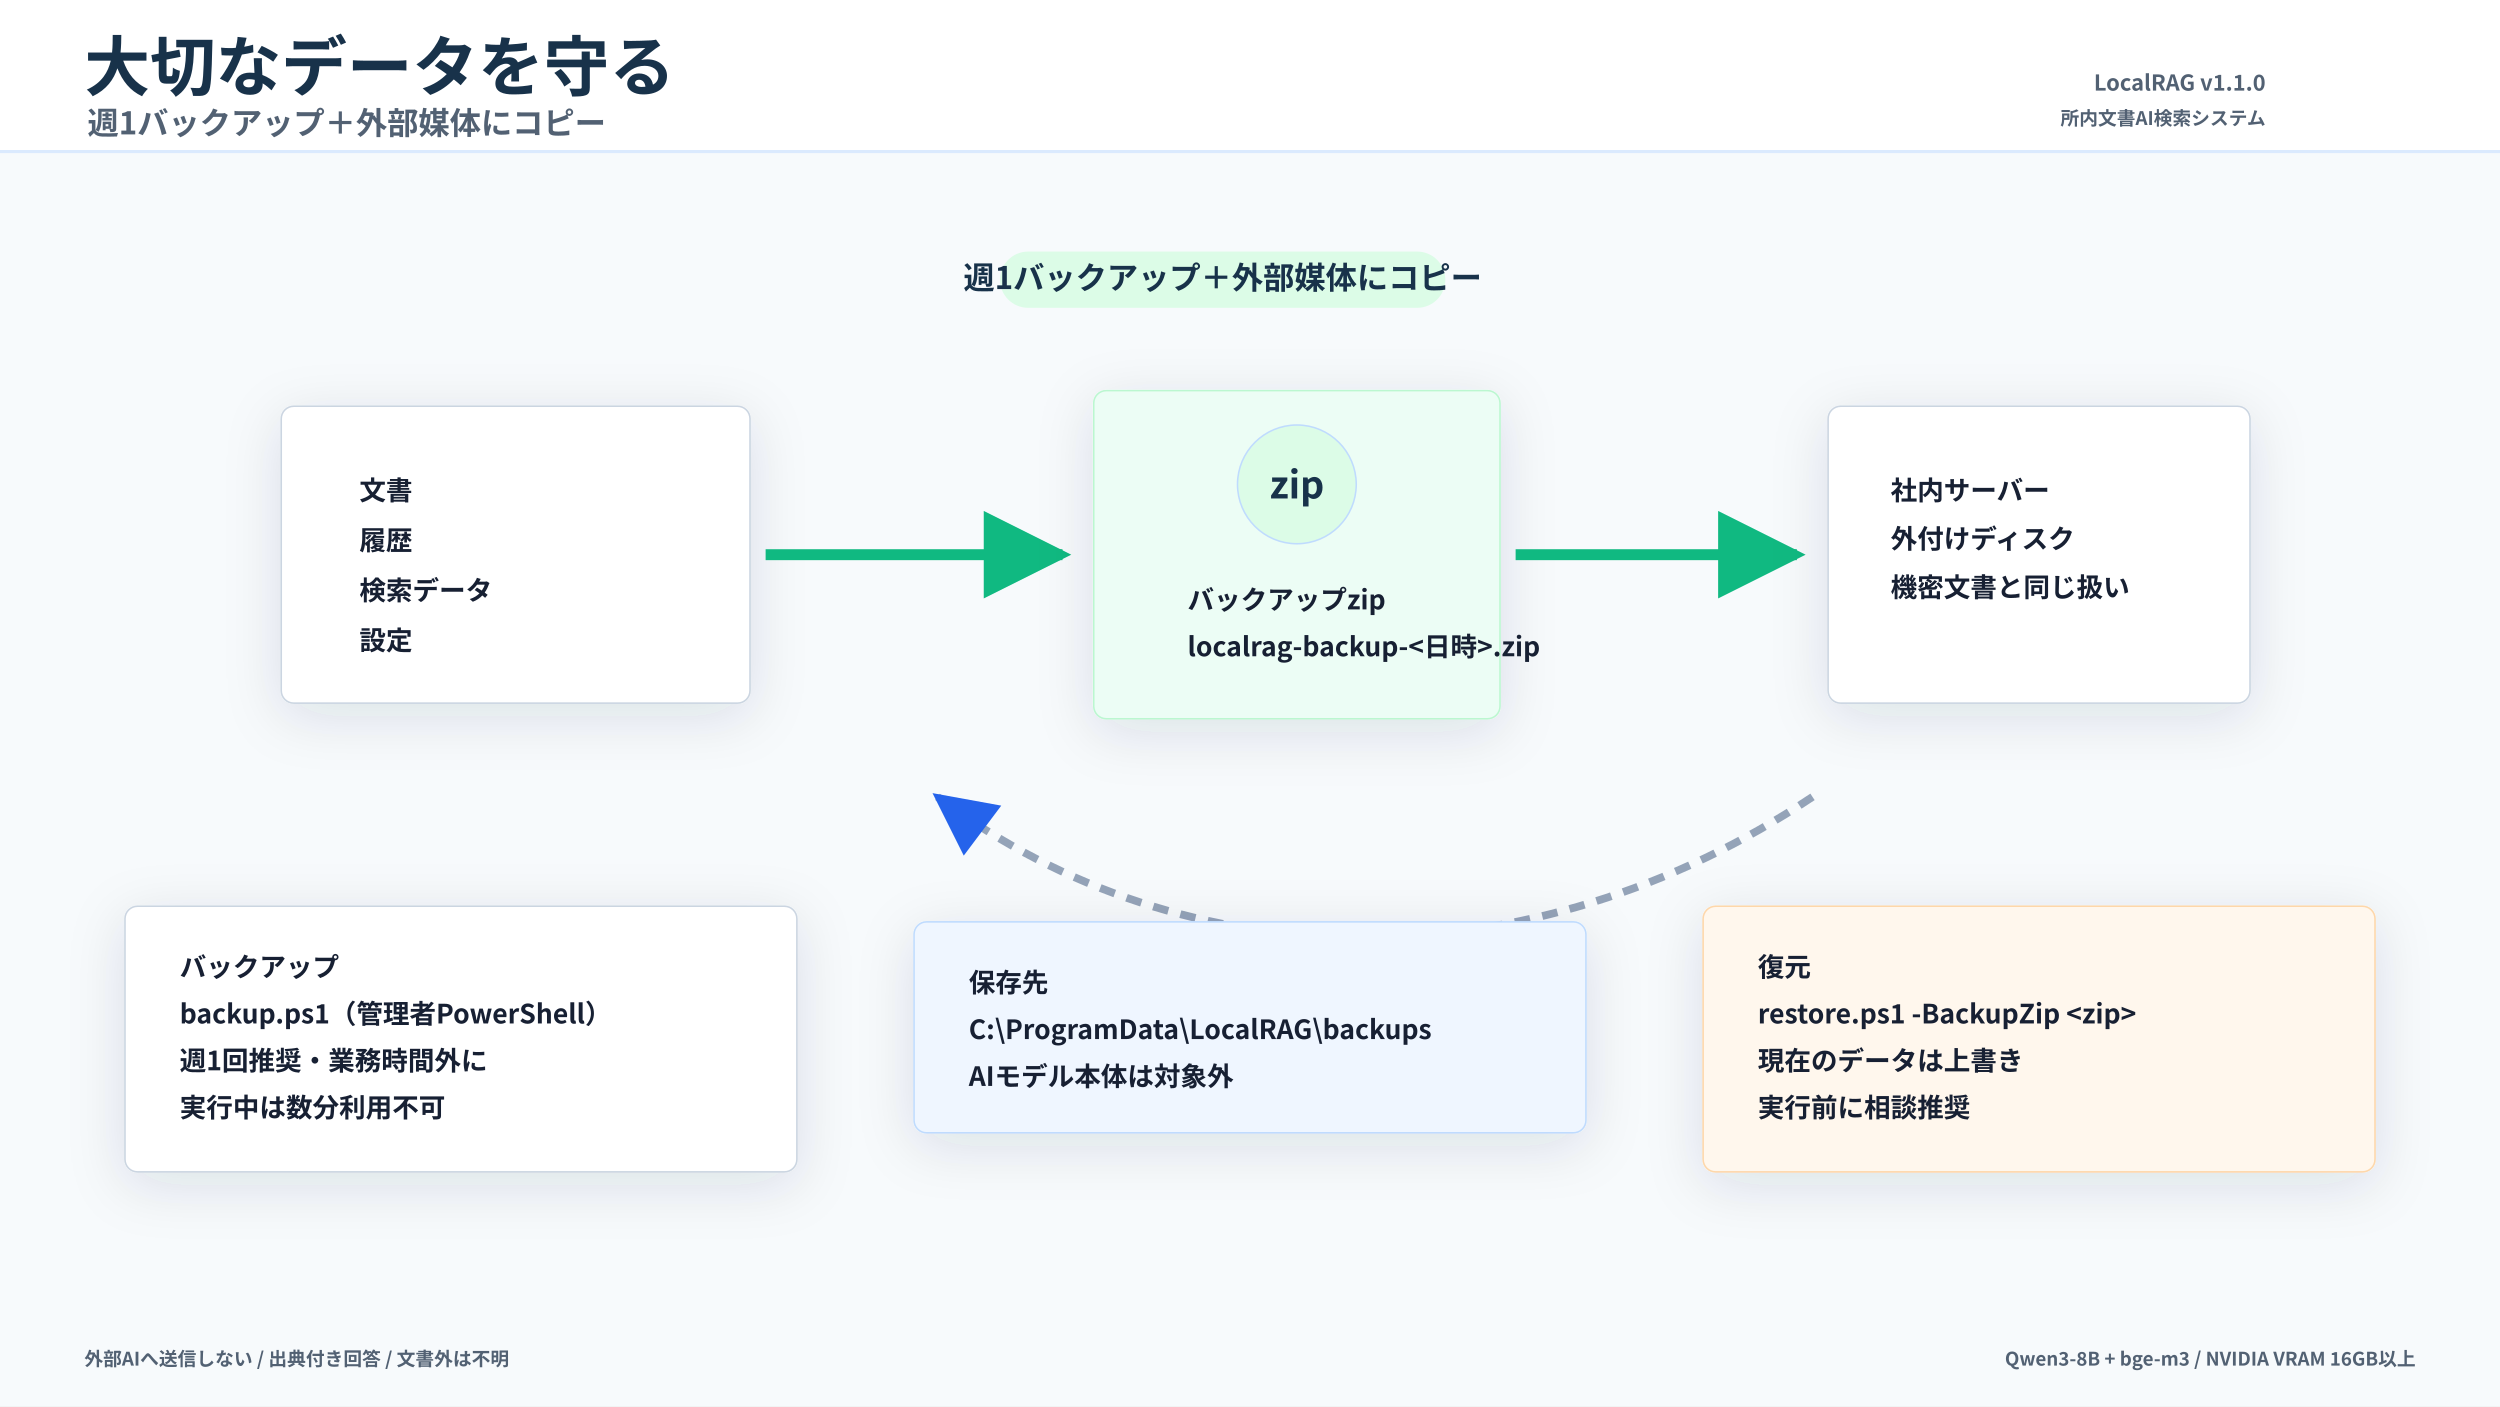
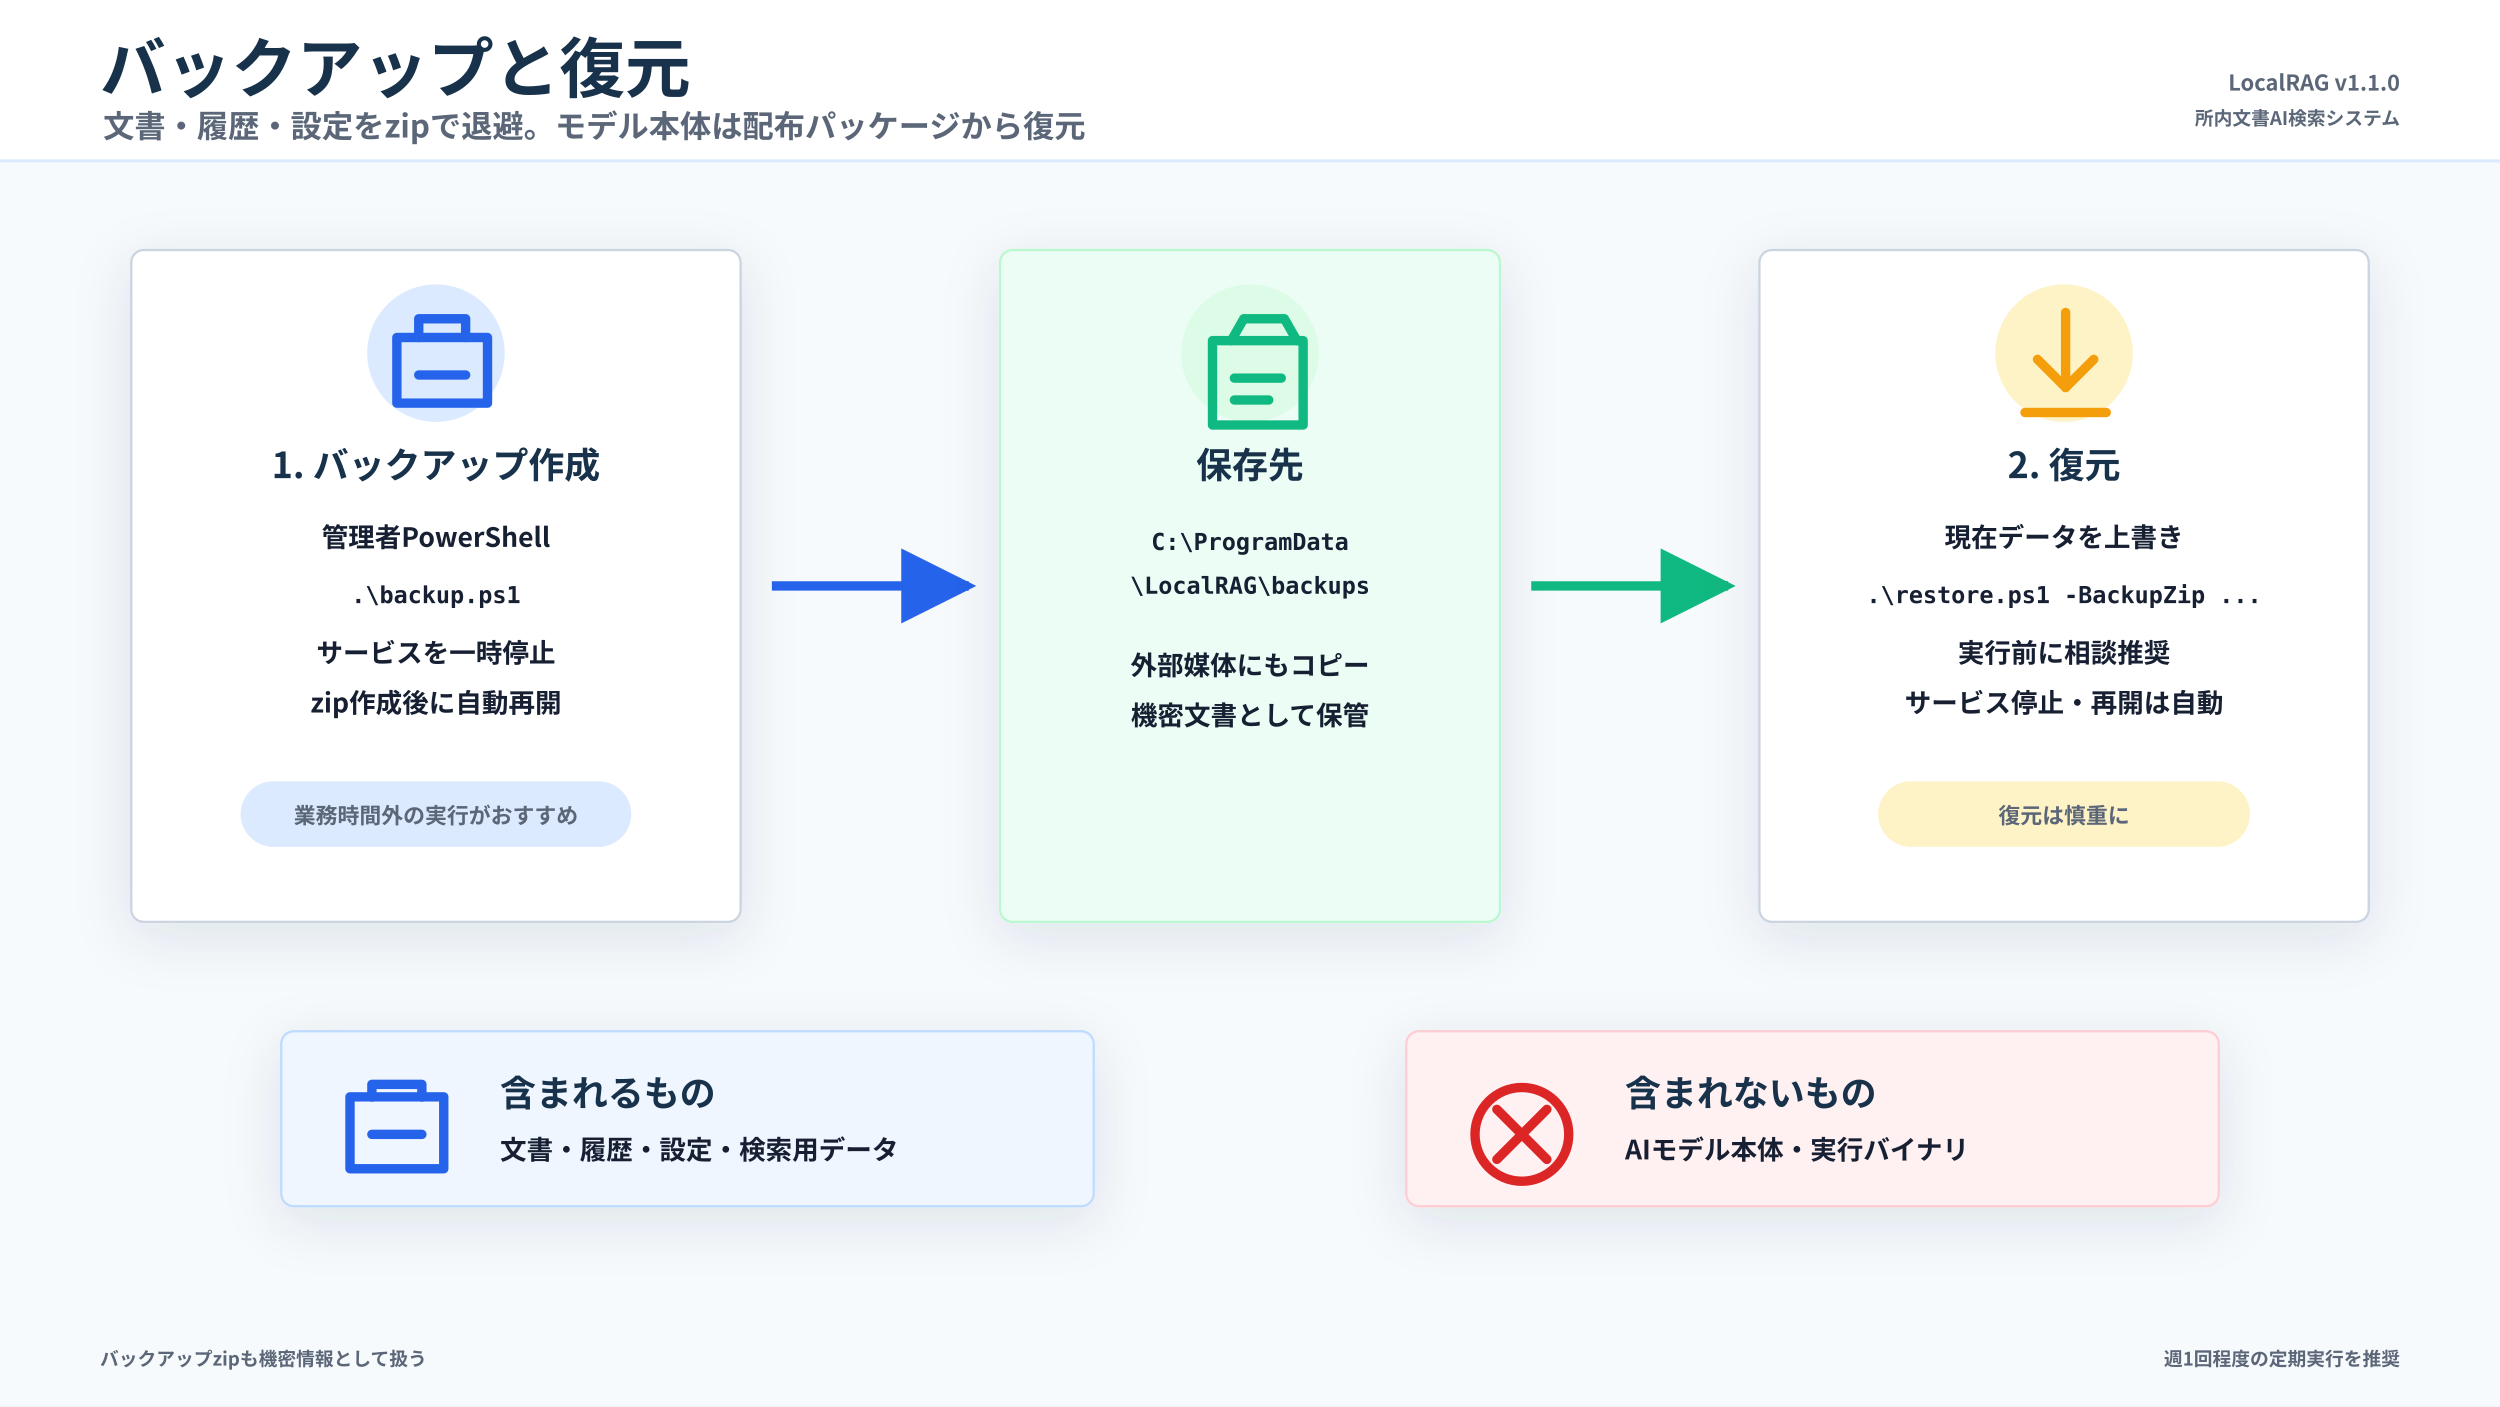
- <svg xmlns="http://www.w3.org/2000/svg" width="1600" height="900" viewBox="0 0 1600 900" role="img" aria-label="大切なデータを守る">
+ <svg xmlns="http://www.w3.org/2000/svg" width="1600" height="900" viewBox="0 0 1600 900" role="img" aria-label="バックアップと復元">
  <defs>
    <style>
      .jp { font-family: 'Yu Gothic UI','Yu Gothic','Meiryo','Noto Sans CJK JP',sans-serif; }
      .mono { font-family: 'Cascadia Mono','Consolas','Yu Gothic UI',monospace; }
-       .title { font-size:42px;font-weight:800;fill:#18324a; }
-       .subtitle { font-size:20px;font-weight:650;fill:#526173; }
-       .h2 { font-size:24px;font-weight:800;fill:#18324a; }
-       .h3 { font-size:20px;font-weight:800;fill:#18324a; }
+       .title { font-size:42px;font-weight:800;fill:#17324a; }
+       .subtitle { font-size:20px;font-weight:650;fill:#5b6778; }
+       .h2 { font-size:23px;font-weight:800;fill:#17324a; }
+       .h3 { font-size:20px;font-weight:800;fill:#17324a; }
      .body { font-size:17px;font-weight:650;fill:#172033; }
-       .small { font-size:14px;font-weight:650;fill:#526173; }
-       .tiny { font-size:12px;font-weight:650;fill:#526173; }
-       .monoText { font-size:16px;font-weight:700;fill:#172033; }
+       .small { font-size:14px;font-weight:650;fill:#5b6778; }
+       .tiny { font-size:12px;font-weight:650;fill:#5b6778; }
+       .monoText { font-size:15px;font-weight:700;fill:#172033; }
      .white { fill:#fff; }
-       .shadow { filter: drop-shadow(0 8px 18px rgba(24,50,74,.12)); }
+       .card { fill:#fff;stroke:#cbd5e1;stroke-width:1.5;rx:8; }
+       .softBlue { fill:#eff6ff;stroke:#bfdbfe;stroke-width:1.5;rx:8; }
+       .softGreen { fill:#ecfdf5;stroke:#bbf7d0;stroke-width:1.5;rx:8; }
+       .softAmber { fill:#fffbeb;stroke:#fde68a;stroke-width:1.5;rx:8; }
+       .softRed { fill:#fff1f2;stroke:#fecdd3;stroke-width:1.5;rx:8; }
+       .shadow { filter: drop-shadow(0 9px 18px rgba(23,50,74,.11)); }
+       .icon { fill:none;stroke:#2563eb;stroke-width:6;stroke-linecap:round;stroke-linejoin:round; }
+       .iconG { fill:none;stroke:#10b981;stroke-width:6;stroke-linecap:round;stroke-linejoin:round; }
+       .iconA { fill:none;stroke:#f59e0b;stroke-width:6;stroke-linecap:round;stroke-linejoin:round; }
+       .iconR { fill:none;stroke:#dc2626;stroke-width:6;stroke-linecap:round;stroke-linejoin:round; }
+       .chipBlue { fill:#dbeafe; }
+       .chipGreen { fill:#dcfce7; }
+       .chipAmber { fill:#fef3c7; }
+       .chipRed { fill:#fee2e2; }
    </style>
    <marker id="arrow" viewBox="0 0 10 10" refX="9" refY="5" markerWidth="8" markerHeight="8" orient="auto">
      <path d="M0 0L10 5L0 10z" fill="#2563eb" />
    </marker>
    <marker id="arrowG" viewBox="0 0 10 10" refX="9" refY="5" markerWidth="8" markerHeight="8" orient="auto">
      <path d="M0 0L10 5L0 10z" fill="#10b981" />
    </marker>
  </defs>
  <rect width="1600" height="900" fill="#f7fafc" />
-   <rect width="1600" height="98" fill="#fff" />
-   <rect y="96" width="1600" height="2" fill="#dbeafe" />
-   <text class="jp title" x="54" y="58">大切なデータを守る</text>
-   <text class="jp subtitle" x="56" y="86">週1バックアップ＋外部媒体にコピー</text>
-   <text class="jp small" x="1450" y="58" text-anchor="end">LocalRAG v1.1.0</text>
-   <text class="jp tiny" x="1450" y="80" text-anchor="end">所内文書AI検索システム</text>
-   <rect class="shadow" x="180" y="260" width="300" height="190" rx="8" fill="#fff" stroke="#cbd5e1" />
-   <text class="jp body" x="230" y="320" text-anchor="start">文書</text>
-   <text class="jp body" x="230" y="352" text-anchor="start">履歴</text>
-   <text class="jp body" x="230" y="384" text-anchor="start">検索データ</text>
-   <text class="jp body" x="230" y="416" text-anchor="start">設定</text>
-   <line x1="490" y1="355" x2="680" y2="355" stroke="#10b981" stroke-width="7" marker-end="url(#arrowG)" />
-   <rect class="shadow" x="700" y="250" width="260" height="210" rx="8" fill="#ecfdf5" stroke="#bbf7d0" />
-   <circle cx="830" cy="310" r="38" fill="#dcfce7" stroke="#bfdbfe" />
-   <text class="jp h2" x="830" y="319" text-anchor="middle">zip</text>
-   <text class="jp body" x="760" y="390" text-anchor="start">バックアップzip</text>
-   <text class="jp body" x="760" y="420" text-anchor="start">localrag-backup-&lt;日時&gt;.zip</text>
-   <line x1="970" y1="355" x2="1150" y2="355" stroke="#10b981" stroke-width="7" marker-end="url(#arrowG)" />
-   <rect class="shadow" x="1170" y="260" width="270" height="190" rx="8" fill="#fff" stroke="#cbd5e1" />
-   <text class="jp body" x="1210" y="320" text-anchor="start">社内サーバー</text>
-   <text class="jp body" x="1210" y="351" text-anchor="start">外付けディスク</text>
-   <text class="jp body" x="1210" y="382" text-anchor="start">機密文書と同じ扱い</text>
-   <path d="M1160 510 C980 630 760 630 600 510" fill="none" stroke="#94a3b8" stroke-width="5" marker-end="url(#arrow)" stroke-dasharray="10 8" />
-   <rect class="shadow" x="80" y="580" width="430" height="170" rx="8" fill="#fff" stroke="#cbd5e1" />
-   <text class="jp body" x="115" y="625" text-anchor="start">バックアップ</text>
-   <text class="jp body" x="115" y="655" text-anchor="start">backup.ps1（管理者PowerShell）</text>
-   <text class="jp body" x="115" y="685" text-anchor="start">週1回推奨・業務時間外に</text>
-   <text class="jp body" x="115" y="715" text-anchor="start">実行中は数分利用不可</text>
-   <rect class="shadow" x="585" y="590" width="430" height="135" rx="8" fill="#eff6ff" stroke="#bfdbfe" />
-   <text class="jp body" x="620" y="635" text-anchor="start">保存先</text>
-   <text class="jp body" x="620" y="665" text-anchor="start">C:\ProgramData\LocalRAG\backups</text>
-   <text class="jp body" x="620" y="695" text-anchor="start">AIモデル本体は対象外</text>
-   <rect class="shadow" x="1090" y="580" width="430" height="170" rx="8" fill="#fff7ed" stroke="#fed7aa" />
-   <text class="jp body" x="1125" y="625" text-anchor="start">復元</text>
-   <text class="jp body" x="1125" y="655" text-anchor="start">restore.ps1 -BackupZip &lt;zip&gt;</text>
-   <text class="jp body" x="1125" y="685" text-anchor="start">現在のデータは上書き</text>
-   <text class="jp body" x="1125" y="715" text-anchor="start">実行前に相談推奨</text>
-   <rect x="640" y="161" width="285" height="36" rx="18" fill="#dcfce7" />
-   <text class="jp h3" x="782.5" y="185" text-anchor="middle" fill="#10b981">週1バックアップ＋外部媒体にコピー</text>
-   <text class="jp tiny" x="54" y="874">外部AIへ送信しない / 出典付き回答 / 文書外は不明</text>
-   <text class="jp tiny" x="1546" y="874" text-anchor="end">Qwen3-8B + bge-m3 / NVIDIA VRAM 16GB以上</text>
+   <rect width="1600" height="104" fill="#fff" />
+   <rect y="102" width="1600" height="2" fill="#dbeafe" />
+   <text class="jp title" x="64" y="59">バックアップと復元</text>
+   <text class="jp subtitle" x="66" y="88">文書・履歴・設定をzipで退避。モデル本体は配布パッケージから復元</text>
+   <text class="jp small" x="1536" y="58" text-anchor="end">LocalRAG v1.1.0</text>
+   <text class="jp tiny" x="1536" y="80" text-anchor="end">所内文書AI検索システム</text>
+   <rect class="shadow card" x="84" y="160" width="390" height="430" />
+   <circle cx="279" cy="226" r="44" class="chipBlue" />
+   <g class="icon" transform="translate(250 198)">
+     <path d="M4 18h58v42H4z" />
+     <path d="M18 18V6h30v12" />
+     <path d="M18 42h30" />
+   </g>
+   <text class="jp h2" x="279" y="306" text-anchor="middle">1. バックアップ作成</text>
+   <text class="jp body" x="279" y="350" text-anchor="middle">管理者PowerShell</text>
+   <text class="mono monoText" x="279" y="386" text-anchor="middle">.\backup.ps1</text>
+   <text class="jp body" x="279" y="424" text-anchor="middle">サービスを一時停止</text>
+   <text class="jp body" x="279" y="456" text-anchor="middle">zip作成後に自動再開</text>
+   <rect x="154" y="500" width="250" height="42" rx="21" class="chipBlue" />
+   <text class="jp small" x="279" y="527" text-anchor="middle">業務時間外の実行がおすすめ</text>
+   <line x1="494" y1="375" x2="620" y2="375" stroke="#2563eb" stroke-width="6" marker-end="url(#arrow)" />
+   <rect class="shadow softGreen" x="640" y="160" width="320" height="430" />
+   <circle cx="800" cy="226" r="44" class="chipGreen" />
+   <g class="iconG" transform="translate(770 198)">
+     <path d="M6 20h58v54H6z" />
+     <path d="M18 20l8-14h26l8 14" />
+     <path d="M20 44h30M20 58h22" />
+   </g>
+   <text class="jp h2" x="800" y="306" text-anchor="middle">保存先</text>
+   <text class="mono monoText" x="800" y="352" text-anchor="middle">C:\ProgramData</text>
+   <text class="mono monoText" x="800" y="380" text-anchor="middle">\LocalRAG\backups</text>
+   <text class="jp body" x="800" y="432" text-anchor="middle">外部媒体にもコピー</text>
+   <text class="jp body" x="800" y="464" text-anchor="middle">機密文書として保管</text>
+   <line x1="980" y1="375" x2="1106" y2="375" stroke="#10b981" stroke-width="6" marker-end="url(#arrowG)" />
+   <rect class="shadow card" x="1126" y="160" width="390" height="430" />
+   <circle cx="1321" cy="226" r="44" class="chipAmber" />
+   <g class="iconA" transform="translate(1292 196)">
+     <path d="M30 4v48" />
+     <path d="M12 34l18 18l18-18" />
+     <path d="M4 68h52" />
+   </g>
+   <text class="jp h2" x="1321" y="306" text-anchor="middle">2. 復元</text>
+   <text class="jp body" x="1321" y="350" text-anchor="middle">現在データを上書き</text>
+   <text class="mono monoText" x="1321" y="386" text-anchor="middle">.\restore.ps1 -BackupZip ...</text>
+   <text class="jp body" x="1321" y="424" text-anchor="middle">実行前に相談推奨</text>
+   <text class="jp body" x="1321" y="456" text-anchor="middle">サービス停止・再開は自動</text>
+   <rect x="1202" y="500" width="238" height="42" rx="21" class="chipAmber" />
+   <text class="jp small" x="1321" y="527" text-anchor="middle">復元は慎重に</text>
+   <rect class="shadow softBlue" x="180" y="660" width="520" height="112" />
+   <g class="icon" transform="translate(220 692)">
+     <path d="M4 10h60v46H4z" />
+     <path d="M18 10V2h32v8" />
+     <path d="M18 34h32" />
+   </g>
+   <text class="jp h2" x="320" y="708">含まれるもの</text>
+   <text class="jp body" x="320" y="742">文書・履歴・設定・検索用データ</text>
+   <rect class="shadow softRed" x="900" y="660" width="520" height="112" />
+   <g class="iconR" transform="translate(940 692)">
+     <circle cx="34" cy="34" r="30" />
+     <path d="M18 18l32 32M50 18L18 50" />
+   </g>
+   <text class="jp h2" x="1040" y="708">含まれないもの</text>
+   <text class="jp body" x="1040" y="742">AIモデル本体・実行バイナリ</text>
+   <text class="jp tiny" x="64" y="874">バックアップzipも機密情報として扱う</text>
+   <text class="jp tiny" x="1536" y="874" text-anchor="end">週1回程度の定期実行を推奨</text>
</svg>
